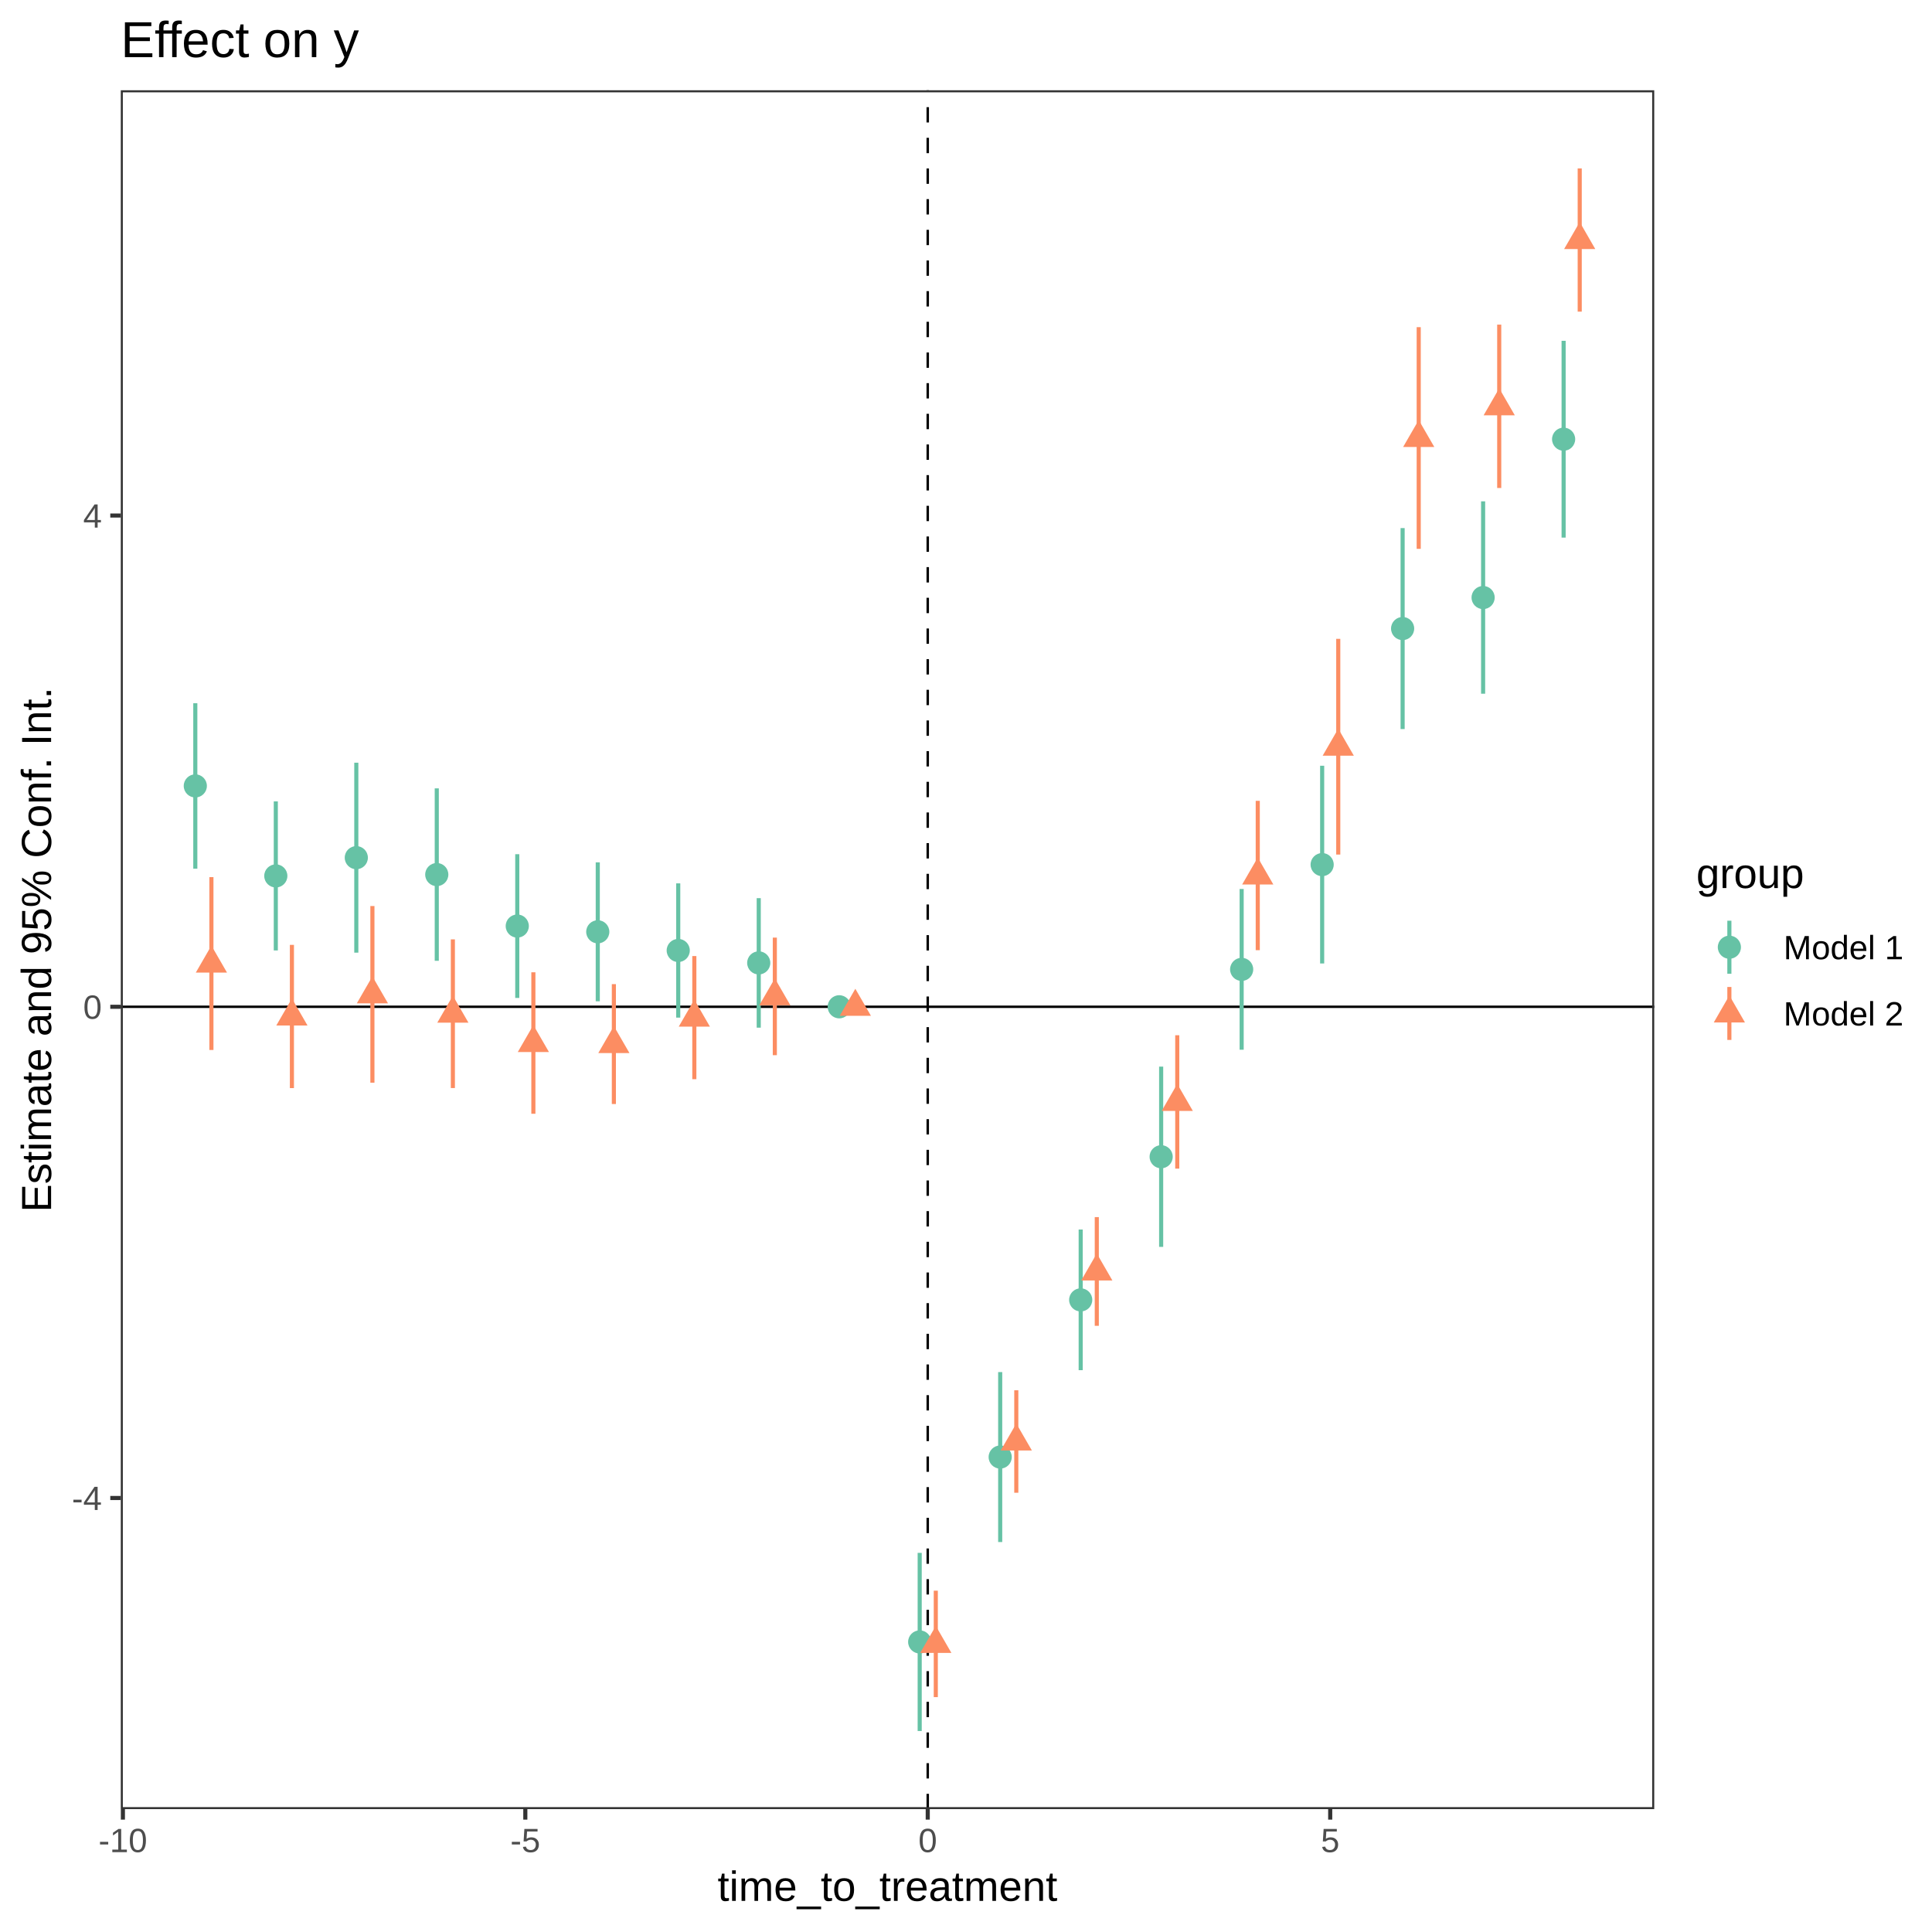
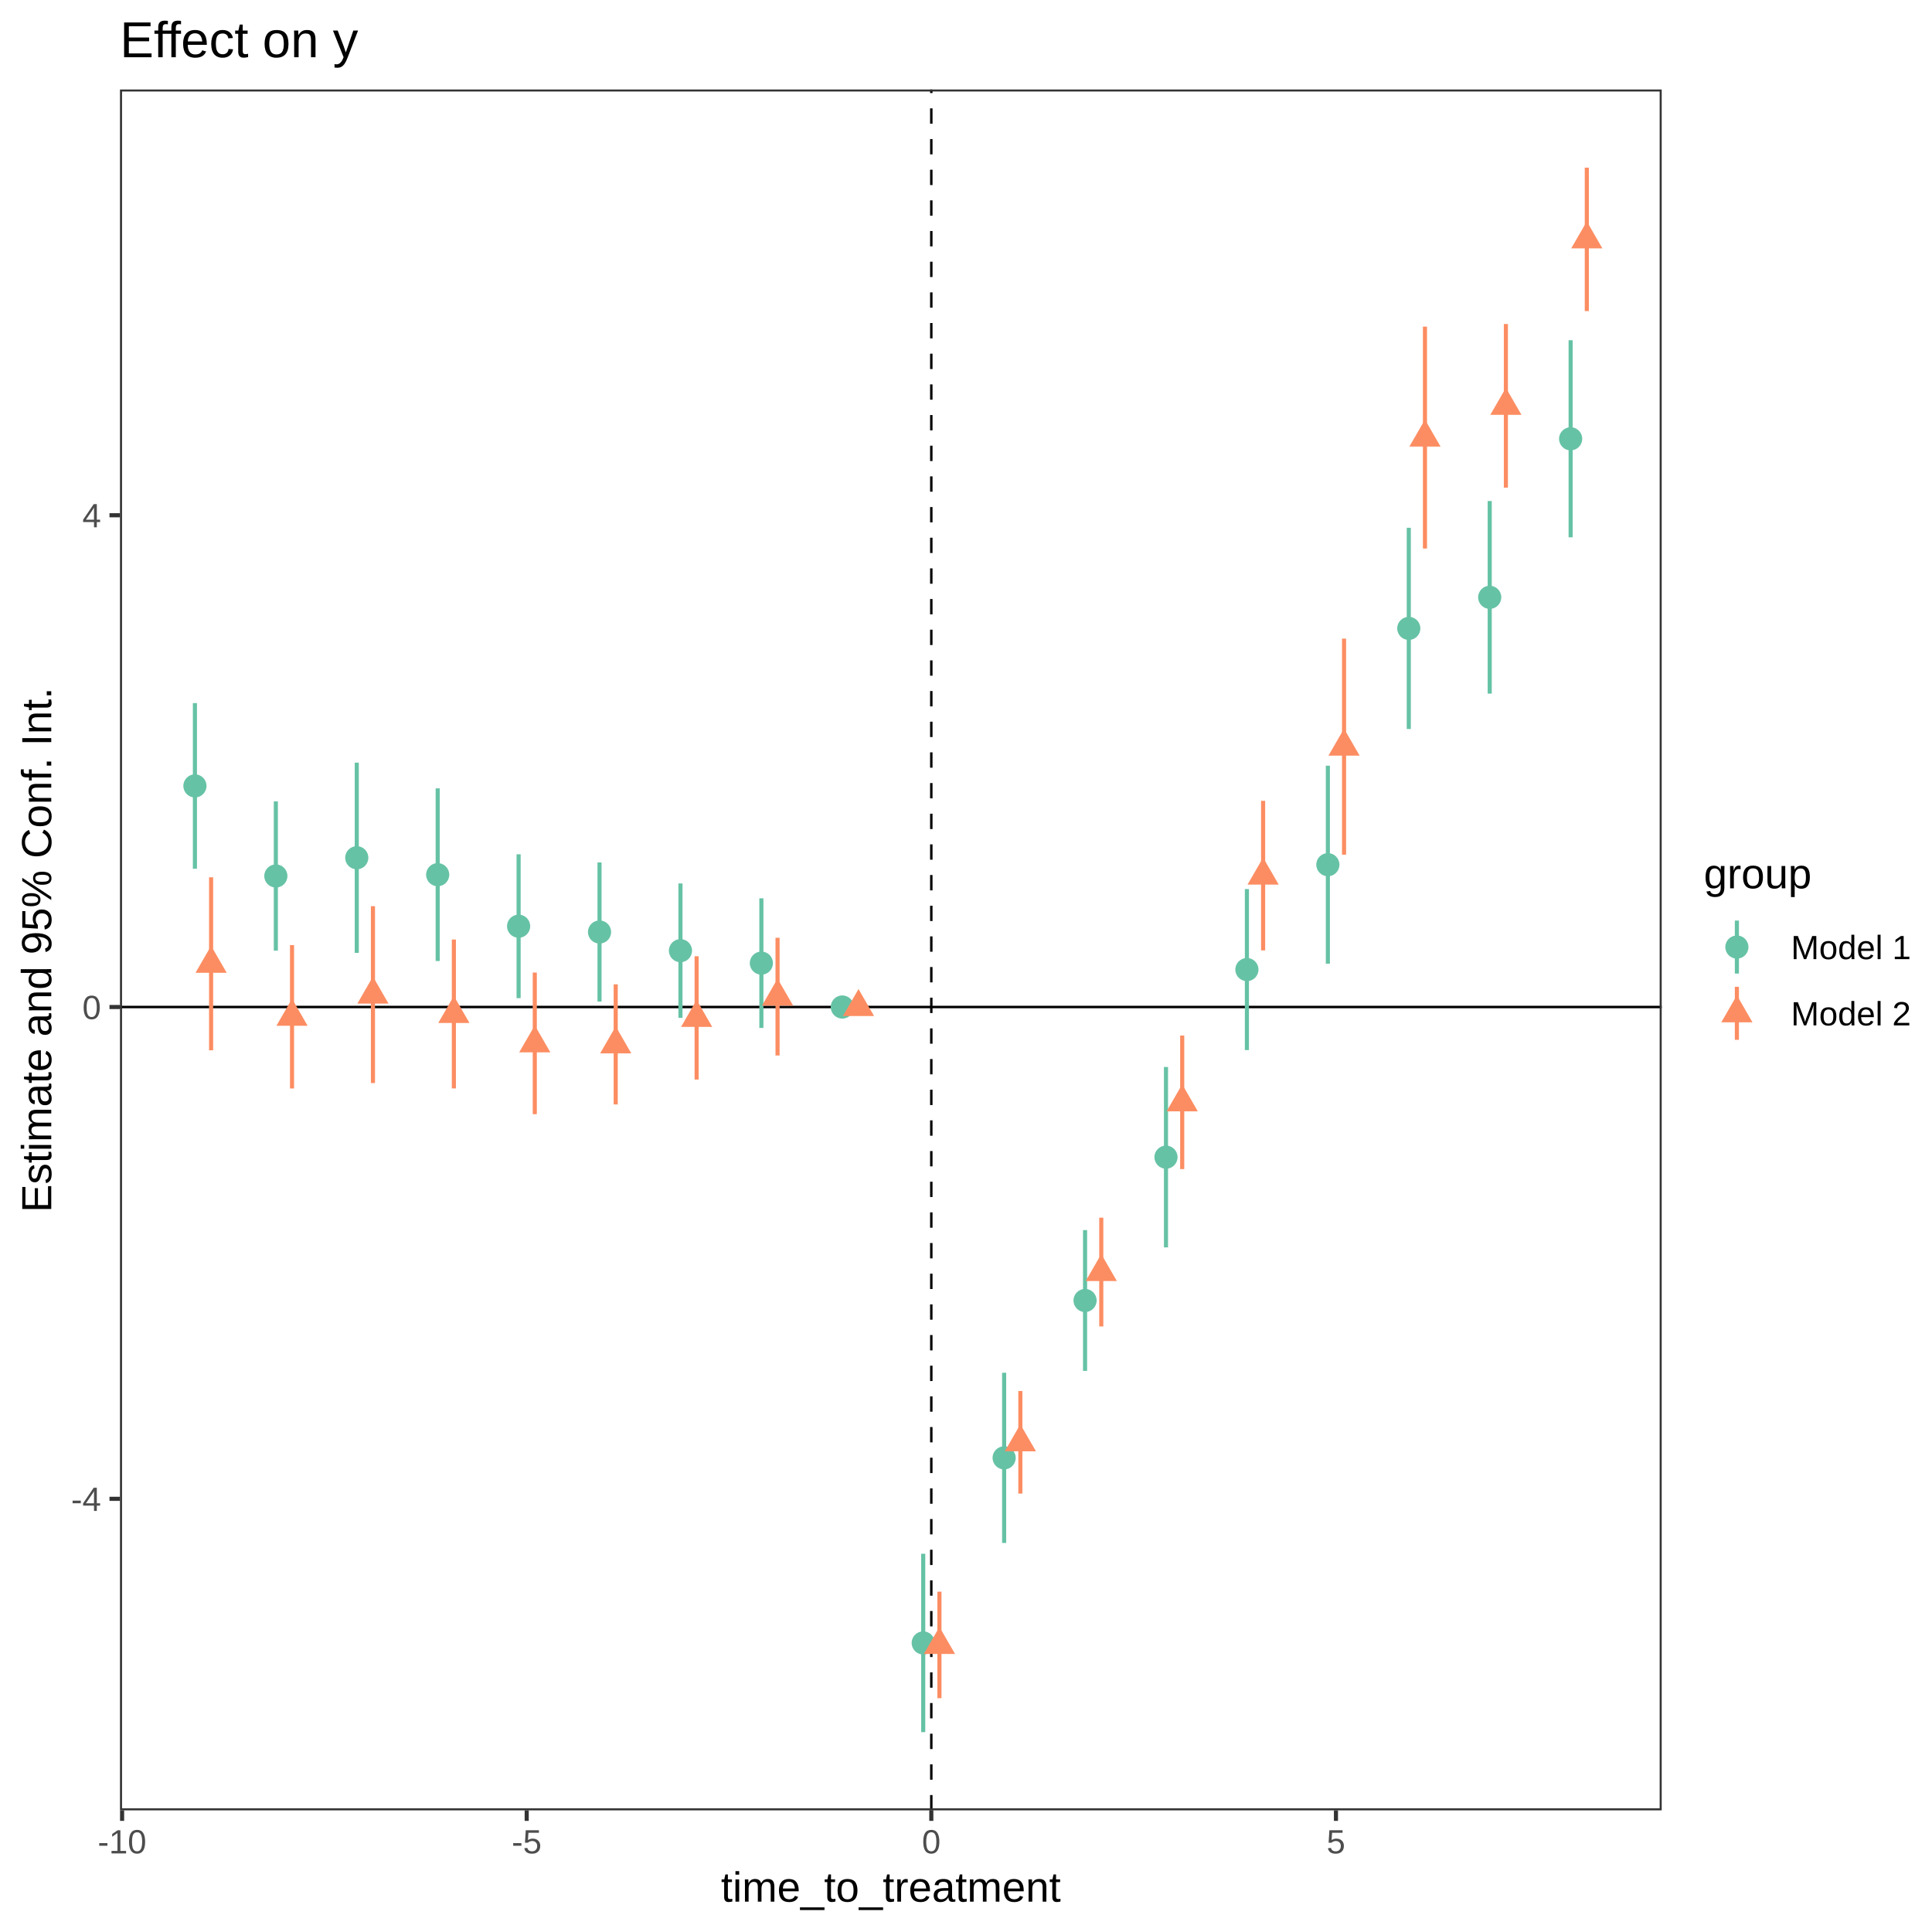
<svg xmlns="http://www.w3.org/2000/svg" class="svglite" width="504.00pt" height="504.00pt" viewBox="0 0 504.00 504.00">
  <defs>
    <style type="text/css">
    .svglite line, .svglite polyline, .svglite polygon, .svglite path, .svglite rect, .svglite circle {
      fill: none;
      stroke: #000000;
      stroke-linecap: round;
      stroke-linejoin: round;
      stroke-miterlimit: 10.00;
    }
    .svglite text {
      white-space: pre;
    }
  </style>
  </defs>
  <rect width="100%" height="100%" style="stroke: none; fill: #FFFFFF;" />
  <defs>
    <clipPath id="cpMC4wMHw1MDQuMDB8MC4wMHw1MDQuMDA=">
      <rect x="0.00" y="0.00" width="504.00" height="504.00" />
    </clipPath>
  </defs>
  <g clip-path="url(#cpMC4wMHw1MDQuMDB8MC4wMHw1MDQuMDA=)">
-     <rect x="0" y="0.00" width="504.00" height="504.00" style="stroke-width: 1.07; stroke: #FFFFFF; fill: #FFFFFF;" />
+     <rect x="0.00" y="-0" width="504.00" height="504.00" style="stroke-width: 1.07; stroke: #FFFFFF; fill: #FFFFFF;" />
  </g>
  <defs>
-     <clipPath id="cpMzEuNTF8NDMxLjU0fDIzLjU1fDQ3MS45NQ==">
-       <rect x="31.51" y="23.55" width="400.03" height="448.40" />
+     <clipPath id="cpMzEuMzB8NDMzLjUwfDIzLjM0fDQ3Mi4yNw==">
+       <rect x="31.30" y="23.34" width="402.19" height="448.93" />
    </clipPath>
  </defs>
-   <g clip-path="url(#cpMzEuNTF8NDMxLjU0fDIzLjU1fDQ3MS45NQ==)">
-     <rect x="31.51" y="23.55" width="400.03" height="448.40" style="stroke-width: 1.07; stroke: none; fill: #FFFFFF;" />
-     <line x1="242.02" y1="471.95" x2="242.02" y2="23.55" style="stroke-width: 0.64; stroke-dasharray: 4.00,4.00; stroke-linecap: butt;" />
-     <line x1="31.51" y1="262.64" x2="431.54" y2="262.64" style="stroke-width: 0.64; stroke-linecap: butt;" />
-     <line x1="50.95" y1="226.61" x2="50.95" y2="183.44" style="stroke-width: 1.07; stroke: #66C2A5; stroke-linecap: butt;" />
-     <line x1="55.15" y1="273.91" x2="55.15" y2="228.82" style="stroke-width: 1.07; stroke: #FC8D62; stroke-linecap: butt;" />
-     <line x1="71.95" y1="247.94" x2="71.95" y2="209.06" style="stroke-width: 1.07; stroke: #66C2A5; stroke-linecap: butt;" />
-     <line x1="76.15" y1="283.85" x2="76.15" y2="246.49" style="stroke-width: 1.07; stroke: #FC8D62; stroke-linecap: butt;" />
-     <line x1="92.95" y1="248.52" x2="92.95" y2="198.96" style="stroke-width: 1.07; stroke: #66C2A5; stroke-linecap: butt;" />
-     <line x1="97.15" y1="282.44" x2="97.15" y2="236.36" style="stroke-width: 1.07; stroke: #FC8D62; stroke-linecap: butt;" />
-     <line x1="113.94" y1="250.64" x2="113.94" y2="205.66" style="stroke-width: 1.07; stroke: #66C2A5; stroke-linecap: butt;" />
-     <line x1="118.14" y1="283.84" x2="118.14" y2="245.05" style="stroke-width: 1.07; stroke: #FC8D62; stroke-linecap: butt;" />
-     <line x1="134.94" y1="260.33" x2="134.94" y2="222.83" style="stroke-width: 1.07; stroke: #66C2A5; stroke-linecap: butt;" />
-     <line x1="139.14" y1="290.55" x2="139.14" y2="253.64" style="stroke-width: 1.07; stroke: #FC8D62; stroke-linecap: butt;" />
-     <line x1="155.94" y1="261.20" x2="155.94" y2="224.96" style="stroke-width: 1.07; stroke: #66C2A5; stroke-linecap: butt;" />
-     <line x1="160.14" y1="288.01" x2="160.14" y2="256.73" style="stroke-width: 1.07; stroke: #FC8D62; stroke-linecap: butt;" />
-     <line x1="176.93" y1="265.47" x2="176.93" y2="230.44" style="stroke-width: 1.07; stroke: #66C2A5; stroke-linecap: butt;" />
-     <line x1="181.13" y1="281.53" x2="181.13" y2="249.41" style="stroke-width: 1.07; stroke: #FC8D62; stroke-linecap: butt;" />
-     <line x1="197.93" y1="268.09" x2="197.93" y2="234.30" style="stroke-width: 1.07; stroke: #66C2A5; stroke-linecap: butt;" />
-     <line x1="202.13" y1="275.26" x2="202.13" y2="244.59" style="stroke-width: 1.07; stroke: #FC8D62; stroke-linecap: butt;" />
-     <line x1="218.93" y1="262.64" x2="218.93" y2="262.64" style="stroke-width: 1.07; stroke: #66C2A5; stroke-linecap: butt;" />
-     <line x1="223.13" y1="262.64" x2="223.13" y2="262.64" style="stroke-width: 1.07; stroke: #FC8D62; stroke-linecap: butt;" />
-     <line x1="239.92" y1="451.57" x2="239.92" y2="405.09" style="stroke-width: 1.07; stroke: #66C2A5; stroke-linecap: butt;" />
-     <line x1="244.12" y1="442.73" x2="244.12" y2="414.96" style="stroke-width: 1.07; stroke: #FC8D62; stroke-linecap: butt;" />
-     <line x1="260.92" y1="402.27" x2="260.92" y2="357.93" style="stroke-width: 1.07; stroke: #66C2A5; stroke-linecap: butt;" />
-     <line x1="265.12" y1="389.41" x2="265.12" y2="362.68" style="stroke-width: 1.07; stroke: #FC8D62; stroke-linecap: butt;" />
-     <line x1="281.92" y1="357.44" x2="281.92" y2="320.75" style="stroke-width: 1.07; stroke: #66C2A5; stroke-linecap: butt;" />
-     <line x1="286.12" y1="345.87" x2="286.12" y2="317.51" style="stroke-width: 1.07; stroke: #FC8D62; stroke-linecap: butt;" />
-     <line x1="302.91" y1="325.27" x2="302.91" y2="278.25" style="stroke-width: 1.07; stroke: #66C2A5; stroke-linecap: butt;" />
-     <line x1="307.11" y1="304.86" x2="307.11" y2="270.06" style="stroke-width: 1.07; stroke: #FC8D62; stroke-linecap: butt;" />
-     <line x1="323.91" y1="273.84" x2="323.91" y2="231.91" style="stroke-width: 1.07; stroke: #66C2A5; stroke-linecap: butt;" />
-     <line x1="328.11" y1="247.88" x2="328.11" y2="208.91" style="stroke-width: 1.07; stroke: #FC8D62; stroke-linecap: butt;" />
-     <line x1="344.91" y1="251.34" x2="344.91" y2="199.76" style="stroke-width: 1.07; stroke: #66C2A5; stroke-linecap: butt;" />
-     <line x1="349.11" y1="222.93" x2="349.11" y2="166.65" style="stroke-width: 1.07; stroke: #FC8D62; stroke-linecap: butt;" />
-     <line x1="365.90" y1="190.19" x2="365.90" y2="137.76" style="stroke-width: 1.07; stroke: #66C2A5; stroke-linecap: butt;" />
-     <line x1="370.10" y1="143.17" x2="370.10" y2="85.35" style="stroke-width: 1.07; stroke: #FC8D62; stroke-linecap: butt;" />
-     <line x1="386.90" y1="180.97" x2="386.90" y2="130.79" style="stroke-width: 1.07; stroke: #66C2A5; stroke-linecap: butt;" />
-     <line x1="391.10" y1="127.30" x2="391.10" y2="84.68" style="stroke-width: 1.07; stroke: #FC8D62; stroke-linecap: butt;" />
-     <line x1="407.90" y1="140.25" x2="407.90" y2="88.90" style="stroke-width: 1.07; stroke: #66C2A5; stroke-linecap: butt;" />
-     <line x1="412.10" y1="81.30" x2="412.10" y2="43.93" style="stroke-width: 1.07; stroke: #FC8D62; stroke-linecap: butt;" />
-     <circle cx="50.95" cy="205.02" r="3.02" style="stroke-width: 0.71; stroke: none; fill: #66C2A5;" />
-     <polygon points="55.15,246.67 59.22,253.72 51.08,253.72 " style="stroke-width: 0.71; stroke: none; fill: #FC8D62;" />
-     <circle cx="71.95" cy="228.50" r="3.02" style="stroke-width: 0.71; stroke: none; fill: #66C2A5;" />
-     <polygon points="76.15,260.47 80.22,267.52 72.08,267.52 " style="stroke-width: 0.71; stroke: none; fill: #FC8D62;" />
-     <circle cx="92.95" cy="223.74" r="3.02" style="stroke-width: 0.71; stroke: none; fill: #66C2A5;" />
-     <polygon points="97.15,254.70 101.22,261.75 93.08,261.75 " style="stroke-width: 0.71; stroke: none; fill: #FC8D62;" />
-     <circle cx="113.94" cy="228.15" r="3.02" style="stroke-width: 0.71; stroke: none; fill: #66C2A5;" />
-     <polygon points="118.14,259.74 122.21,266.79 114.07,266.79 " style="stroke-width: 0.71; stroke: none; fill: #FC8D62;" />
-     <circle cx="134.94" cy="241.58" r="3.02" style="stroke-width: 0.71; stroke: none; fill: #66C2A5;" />
-     <polygon points="139.14,267.40 143.21,274.45 135.07,274.45 " style="stroke-width: 0.71; stroke: none; fill: #FC8D62;" />
-     <circle cx="155.94" cy="243.08" r="3.02" style="stroke-width: 0.71; stroke: none; fill: #66C2A5;" />
-     <polygon points="160.14,267.67 164.21,274.72 156.07,274.72 " style="stroke-width: 0.71; stroke: none; fill: #FC8D62;" />
-     <circle cx="176.93" cy="247.95" r="3.02" style="stroke-width: 0.71; stroke: none; fill: #66C2A5;" />
-     <polygon points="181.13,260.77 185.20,267.82 177.06,267.82 " style="stroke-width: 0.71; stroke: none; fill: #FC8D62;" />
-     <circle cx="197.93" cy="251.19" r="3.02" style="stroke-width: 0.71; stroke: none; fill: #66C2A5;" />
-     <polygon points="202.13,255.23 206.20,262.27 198.06,262.27 " style="stroke-width: 0.71; stroke: none; fill: #FC8D62;" />
-     <circle cx="218.93" cy="262.64" r="3.02" style="stroke-width: 0.71; stroke: none; fill: #66C2A5;" />
-     <polygon points="223.13,257.94 227.20,264.99 219.06,264.99 " style="stroke-width: 0.71; stroke: none; fill: #FC8D62;" />
-     <circle cx="239.92" cy="428.33" r="3.02" style="stroke-width: 0.71; stroke: none; fill: #66C2A5;" />
-     <polygon points="244.12,424.15 248.19,431.19 240.05,431.19 " style="stroke-width: 0.71; stroke: none; fill: #FC8D62;" />
-     <circle cx="260.92" cy="380.10" r="3.02" style="stroke-width: 0.71; stroke: none; fill: #66C2A5;" />
-     <polygon points="265.12,371.35 269.19,378.39 261.05,378.39 " style="stroke-width: 0.71; stroke: none; fill: #FC8D62;" />
-     <circle cx="281.92" cy="339.10" r="3.02" style="stroke-width: 0.71; stroke: none; fill: #66C2A5;" />
-     <polygon points="286.12,326.99 290.19,334.04 282.05,334.04 " style="stroke-width: 0.71; stroke: none; fill: #FC8D62;" />
-     <circle cx="302.91" cy="301.76" r="3.02" style="stroke-width: 0.71; stroke: none; fill: #66C2A5;" />
-     <polygon points="307.11,282.76 311.18,289.81 303.04,289.81 " style="stroke-width: 0.71; stroke: none; fill: #FC8D62;" />
-     <circle cx="323.91" cy="252.88" r="3.02" style="stroke-width: 0.71; stroke: none; fill: #66C2A5;" />
-     <polygon points="328.11,223.70 332.18,230.74 324.04,230.74 " style="stroke-width: 0.71; stroke: none; fill: #FC8D62;" />
-     <circle cx="344.91" cy="225.55" r="3.02" style="stroke-width: 0.71; stroke: none; fill: #66C2A5;" />
-     <polygon points="349.11,190.09 353.18,197.14 345.04,197.14 " style="stroke-width: 0.71; stroke: none; fill: #FC8D62;" />
-     <circle cx="365.90" cy="163.97" r="3.02" style="stroke-width: 0.71; stroke: none; fill: #66C2A5;" />
-     <polygon points="370.10,109.56 374.17,116.61 366.03,116.61 " style="stroke-width: 0.71; stroke: none; fill: #FC8D62;" />
-     <circle cx="386.90" cy="155.88" r="3.02" style="stroke-width: 0.71; stroke: none; fill: #66C2A5;" />
-     <polygon points="391.10,101.29 395.17,108.34 387.03,108.34 " style="stroke-width: 0.71; stroke: none; fill: #FC8D62;" />
-     <circle cx="407.90" cy="114.57" r="3.02" style="stroke-width: 0.71; stroke: none; fill: #66C2A5;" />
-     <polygon points="412.10,57.92 416.16,64.97 408.03,64.97 " style="stroke-width: 0.71; stroke: none; fill: #FC8D62;" />
-     <rect x="31.51" y="23.55" width="400.03" height="448.40" style="stroke-width: 1.07; stroke: #333333;" />
+   <g clip-path="url(#cpMzEuMzB8NDMzLjUwfDIzLjM0fDQ3Mi4yNw==)">
+     <rect x="31.30" y="23.34" width="402.19" height="448.93" style="stroke-width: 1.07; stroke: none; fill: #FFFFFF;" />
+     <line x1="242.95" y1="472.27" x2="242.95" y2="23.34" style="stroke-width: 0.64; stroke-dasharray: 4.00,4.00; stroke-linecap: butt;" />
+     <line x1="31.30" y1="262.70" x2="433.50" y2="262.70" style="stroke-width: 0.64; stroke-linecap: butt;" />
+     <line x1="50.85" y1="226.63" x2="50.85" y2="183.41" style="stroke-width: 1.07; stroke: #66C2A5; stroke-linecap: butt;" />
+     <line x1="55.07" y1="273.99" x2="55.07" y2="228.85" style="stroke-width: 1.07; stroke: #FC8D62; stroke-linecap: butt;" />
+     <line x1="71.96" y1="247.99" x2="71.96" y2="209.06" style="stroke-width: 1.07; stroke: #66C2A5; stroke-linecap: butt;" />
+     <line x1="76.18" y1="283.94" x2="76.18" y2="246.54" style="stroke-width: 1.07; stroke: #FC8D62; stroke-linecap: butt;" />
+     <line x1="93.07" y1="248.57" x2="93.07" y2="198.95" style="stroke-width: 1.07; stroke: #66C2A5; stroke-linecap: butt;" />
+     <line x1="97.29" y1="282.53" x2="97.29" y2="236.40" style="stroke-width: 1.07; stroke: #FC8D62; stroke-linecap: butt;" />
+     <line x1="114.18" y1="250.70" x2="114.18" y2="205.66" style="stroke-width: 1.07; stroke: #66C2A5; stroke-linecap: butt;" />
+     <line x1="118.40" y1="283.93" x2="118.40" y2="245.09" style="stroke-width: 1.07; stroke: #FC8D62; stroke-linecap: butt;" />
+     <line x1="135.29" y1="260.39" x2="135.29" y2="222.86" style="stroke-width: 1.07; stroke: #66C2A5; stroke-linecap: butt;" />
+     <line x1="139.51" y1="290.66" x2="139.51" y2="253.70" style="stroke-width: 1.07; stroke: #FC8D62; stroke-linecap: butt;" />
+     <line x1="156.40" y1="261.27" x2="156.40" y2="224.99" style="stroke-width: 1.07; stroke: #66C2A5; stroke-linecap: butt;" />
+     <line x1="160.62" y1="288.11" x2="160.62" y2="256.79" style="stroke-width: 1.07; stroke: #FC8D62; stroke-linecap: butt;" />
+     <line x1="177.51" y1="265.54" x2="177.51" y2="230.47" style="stroke-width: 1.07; stroke: #66C2A5; stroke-linecap: butt;" />
+     <line x1="181.73" y1="281.62" x2="181.73" y2="249.46" style="stroke-width: 1.07; stroke: #FC8D62; stroke-linecap: butt;" />
+     <line x1="198.62" y1="268.16" x2="198.62" y2="234.34" style="stroke-width: 1.07; stroke: #66C2A5; stroke-linecap: butt;" />
+     <line x1="202.84" y1="275.35" x2="202.84" y2="244.63" style="stroke-width: 1.07; stroke: #FC8D62; stroke-linecap: butt;" />
+     <line x1="219.73" y1="262.70" x2="219.73" y2="262.70" style="stroke-width: 1.07; stroke: #66C2A5; stroke-linecap: butt;" />
+     <line x1="223.96" y1="262.70" x2="223.96" y2="262.70" style="stroke-width: 1.07; stroke: #FC8D62; stroke-linecap: butt;" />
+     <line x1="240.84" y1="451.86" x2="240.84" y2="405.33" style="stroke-width: 1.07; stroke: #66C2A5; stroke-linecap: butt;" />
+     <line x1="245.07" y1="443.01" x2="245.07" y2="415.21" style="stroke-width: 1.07; stroke: #FC8D62; stroke-linecap: butt;" />
+     <line x1="261.95" y1="402.51" x2="261.95" y2="358.11" style="stroke-width: 1.07; stroke: #66C2A5; stroke-linecap: butt;" />
+     <line x1="266.18" y1="389.63" x2="266.18" y2="362.87" style="stroke-width: 1.07; stroke: #FC8D62; stroke-linecap: butt;" />
+     <line x1="283.06" y1="357.62" x2="283.06" y2="320.89" style="stroke-width: 1.07; stroke: #66C2A5; stroke-linecap: butt;" />
+     <line x1="287.29" y1="346.03" x2="287.29" y2="317.65" style="stroke-width: 1.07; stroke: #FC8D62; stroke-linecap: butt;" />
+     <line x1="304.17" y1="325.41" x2="304.17" y2="278.34" style="stroke-width: 1.07; stroke: #66C2A5; stroke-linecap: butt;" />
+     <line x1="308.40" y1="304.98" x2="308.40" y2="270.14" style="stroke-width: 1.07; stroke: #FC8D62; stroke-linecap: butt;" />
+     <line x1="325.28" y1="273.93" x2="325.28" y2="231.94" style="stroke-width: 1.07; stroke: #66C2A5; stroke-linecap: butt;" />
+     <line x1="329.51" y1="247.93" x2="329.51" y2="208.91" style="stroke-width: 1.07; stroke: #FC8D62; stroke-linecap: butt;" />
+     <line x1="346.40" y1="251.40" x2="346.40" y2="199.75" style="stroke-width: 1.07; stroke: #66C2A5; stroke-linecap: butt;" />
+     <line x1="350.62" y1="222.95" x2="350.62" y2="166.60" style="stroke-width: 1.07; stroke: #FC8D62; stroke-linecap: butt;" />
+     <line x1="367.51" y1="190.17" x2="367.51" y2="137.68" style="stroke-width: 1.07; stroke: #66C2A5; stroke-linecap: butt;" />
+     <line x1="371.73" y1="143.10" x2="371.73" y2="85.21" style="stroke-width: 1.07; stroke: #FC8D62; stroke-linecap: butt;" />
+     <line x1="388.62" y1="180.94" x2="388.62" y2="130.70" style="stroke-width: 1.07; stroke: #66C2A5; stroke-linecap: butt;" />
+     <line x1="392.84" y1="127.21" x2="392.84" y2="84.53" style="stroke-width: 1.07; stroke: #FC8D62; stroke-linecap: butt;" />
+     <line x1="409.73" y1="140.17" x2="409.73" y2="88.76" style="stroke-width: 1.07; stroke: #66C2A5; stroke-linecap: butt;" />
+     <line x1="413.95" y1="81.15" x2="413.95" y2="43.74" style="stroke-width: 1.07; stroke: #FC8D62; stroke-linecap: butt;" />
+     <circle cx="50.85" cy="205.02" r="3.02" style="stroke-width: 0.71; stroke: none; fill: #66C2A5;" />
+     <polygon points="55.07,246.72 59.14,253.77 51.00,253.77 " style="stroke-width: 0.71; stroke: none; fill: #FC8D62;" />
+     <circle cx="71.96" cy="228.52" r="3.02" style="stroke-width: 0.71; stroke: none; fill: #66C2A5;" />
+     <polygon points="76.18,260.54 80.25,267.59 72.11,267.59 " style="stroke-width: 0.71; stroke: none; fill: #FC8D62;" />
+     <circle cx="93.07" cy="223.76" r="3.02" style="stroke-width: 0.71; stroke: none; fill: #66C2A5;" />
+     <polygon points="97.29,254.76 101.36,261.81 93.22,261.81 " style="stroke-width: 0.71; stroke: none; fill: #FC8D62;" />
+     <circle cx="114.18" cy="228.18" r="3.02" style="stroke-width: 0.71; stroke: none; fill: #66C2A5;" />
+     <polygon points="118.40,259.81 122.47,266.86 114.33,266.86 " style="stroke-width: 0.71; stroke: none; fill: #FC8D62;" />
+     <circle cx="135.29" cy="241.62" r="3.02" style="stroke-width: 0.71; stroke: none; fill: #66C2A5;" />
+     <polygon points="139.51,267.48 143.58,274.53 135.44,274.53 " style="stroke-width: 0.71; stroke: none; fill: #FC8D62;" />
+     <circle cx="156.40" cy="243.13" r="3.02" style="stroke-width: 0.71; stroke: none; fill: #66C2A5;" />
+     <polygon points="160.62,267.75 164.69,274.80 156.55,274.80 " style="stroke-width: 0.71; stroke: none; fill: #FC8D62;" />
+     <circle cx="177.51" cy="248.00" r="3.02" style="stroke-width: 0.71; stroke: none; fill: #66C2A5;" />
+     <polygon points="181.73,260.84 185.80,267.89 177.66,267.89 " style="stroke-width: 0.71; stroke: none; fill: #FC8D62;" />
+     <circle cx="198.62" cy="251.25" r="3.02" style="stroke-width: 0.71; stroke: none; fill: #66C2A5;" />
+     <polygon points="202.84,255.29 206.91,262.34 198.78,262.34 " style="stroke-width: 0.71; stroke: none; fill: #FC8D62;" />
+     <circle cx="219.73" cy="262.70" r="3.02" style="stroke-width: 0.71; stroke: none; fill: #66C2A5;" />
+     <polygon points="223.96,258.01 228.02,265.05 219.89,265.05 " style="stroke-width: 0.71; stroke: none; fill: #FC8D62;" />
+     <circle cx="240.84" cy="428.59" r="3.02" style="stroke-width: 0.71; stroke: none; fill: #66C2A5;" />
+     <polygon points="245.07,424.41 249.14,431.46 241.00,431.46 " style="stroke-width: 0.71; stroke: none; fill: #FC8D62;" />
+     <circle cx="261.95" cy="380.31" r="3.02" style="stroke-width: 0.71; stroke: none; fill: #66C2A5;" />
+     <polygon points="266.18,371.55 270.25,378.60 262.11,378.60 " style="stroke-width: 0.71; stroke: none; fill: #FC8D62;" />
+     <circle cx="283.06" cy="339.26" r="3.02" style="stroke-width: 0.71; stroke: none; fill: #66C2A5;" />
+     <polygon points="287.29,327.14 291.36,334.19 283.22,334.19 " style="stroke-width: 0.71; stroke: none; fill: #FC8D62;" />
+     <circle cx="304.17" cy="301.87" r="3.02" style="stroke-width: 0.71; stroke: none; fill: #66C2A5;" />
+     <polygon points="308.40,282.86 312.47,289.91 304.33,289.91 " style="stroke-width: 0.71; stroke: none; fill: #FC8D62;" />
+     <circle cx="325.28" cy="252.93" r="3.02" style="stroke-width: 0.71; stroke: none; fill: #66C2A5;" />
+     <polygon points="329.51,223.72 333.58,230.77 325.44,230.77 " style="stroke-width: 0.71; stroke: none; fill: #FC8D62;" />
+     <circle cx="346.40" cy="225.57" r="3.02" style="stroke-width: 0.71; stroke: none; fill: #66C2A5;" />
+     <polygon points="350.62,190.08 354.69,197.13 346.55,197.13 " style="stroke-width: 0.71; stroke: none; fill: #FC8D62;" />
+     <circle cx="367.51" cy="163.93" r="3.02" style="stroke-width: 0.71; stroke: none; fill: #66C2A5;" />
+     <polygon points="371.73,109.46 375.80,116.50 367.66,116.50 " style="stroke-width: 0.71; stroke: none; fill: #FC8D62;" />
+     <circle cx="388.62" cy="155.82" r="3.02" style="stroke-width: 0.71; stroke: none; fill: #66C2A5;" />
+     <polygon points="392.84,101.17 396.91,108.22 388.77,108.22 " style="stroke-width: 0.71; stroke: none; fill: #FC8D62;" />
+     <circle cx="409.73" cy="114.47" r="3.02" style="stroke-width: 0.71; stroke: none; fill: #66C2A5;" />
+     <polygon points="413.95,57.75 418.02,64.80 409.88,64.80 " style="stroke-width: 0.71; stroke: none; fill: #FC8D62;" />
+     <rect x="31.30" y="23.34" width="402.19" height="448.93" style="stroke-width: 1.07; stroke: #333333;" />
  </g>
  <g clip-path="url(#cpMC4wMHw1MDQuMDB8MC4wMHw1MDQuMDA=)">
-     <text x="26.58" y="393.92" text-anchor="end" style="font-size: 8.80px;fill: #4D4D4D; font-family: &quot;Arial&quot;;" textLength="7.86px" lengthAdjust="spacingAndGlyphs">-4</text>
-     <text x="26.58" y="265.78" text-anchor="end" style="font-size: 8.80px;fill: #4D4D4D; font-family: &quot;Arial&quot;;" textLength="5.03px" lengthAdjust="spacingAndGlyphs">0</text>
-     <text x="26.58" y="137.64" text-anchor="end" style="font-size: 8.80px;fill: #4D4D4D; font-family: &quot;Arial&quot;;" textLength="5.03px" lengthAdjust="spacingAndGlyphs">4</text>
-     <polyline points="28.77,390.78 31.51,390.78 " style="stroke-width: 1.07; stroke: #333333; stroke-linecap: butt;" />
-     <polyline points="28.77,262.64 31.51,262.64 " style="stroke-width: 1.07; stroke: #333333; stroke-linecap: butt;" />
-     <polyline points="28.77,134.49 31.51,134.49 " style="stroke-width: 1.07; stroke: #333333; stroke-linecap: butt;" />
-     <polyline points="32.06,474.69 32.06,471.95 " style="stroke-width: 1.07; stroke: #333333; stroke-linecap: butt;" />
-     <polyline points="137.04,474.69 137.04,471.95 " style="stroke-width: 1.07; stroke: #333333; stroke-linecap: butt;" />
-     <polyline points="242.02,474.69 242.02,471.95 " style="stroke-width: 1.07; stroke: #333333; stroke-linecap: butt;" />
-     <polyline points="347.01,474.69 347.01,471.95 " style="stroke-width: 1.07; stroke: #333333; stroke-linecap: butt;" />
-     <text x="32.06" y="483.17" text-anchor="middle" style="font-size: 8.80px;fill: #4D4D4D; font-family: &quot;Arial&quot;;" textLength="12.90px" lengthAdjust="spacingAndGlyphs">-10</text>
-     <text x="137.04" y="483.17" text-anchor="middle" style="font-size: 8.80px;fill: #4D4D4D; font-family: &quot;Arial&quot;;" textLength="7.86px" lengthAdjust="spacingAndGlyphs">-5</text>
-     <text x="242.02" y="483.17" text-anchor="middle" style="font-size: 8.80px;fill: #4D4D4D; font-family: &quot;Arial&quot;;" textLength="5.03px" lengthAdjust="spacingAndGlyphs">0</text>
-     <text x="347.01" y="483.17" text-anchor="middle" style="font-size: 8.80px;fill: #4D4D4D; font-family: &quot;Arial&quot;;" textLength="5.03px" lengthAdjust="spacingAndGlyphs">5</text>
-     <text x="231.52" y="495.88" text-anchor="middle" style="font-size: 11.00px; font-family: &quot;Arial&quot;;" textLength="95.83px" lengthAdjust="spacingAndGlyphs">time_to_treatment</text>
-     <text transform="translate(13.33,247.75) rotate(-90)" text-anchor="middle" style="font-size: 11.00px; font-family: &quot;Arial&quot;;" textLength="142.34px" lengthAdjust="spacingAndGlyphs">Estimate and 95% Conf. Int.</text>
-     <rect x="442.50" y="222.48" width="56.02" height="50.54" style="stroke-width: 1.07; stroke: none; fill: #FFFFFF;" />
-     <text x="442.50" y="231.66" style="font-size: 11.00px; font-family: &quot;Arial&quot;;" textLength="31.53px" lengthAdjust="spacingAndGlyphs">group</text>
-     <rect x="442.50" y="238.46" width="17.28" height="17.28" style="stroke-width: 1.07; stroke: none; fill: #FFFFFF;" />
-     <line x1="451.14" y1="254.01" x2="451.14" y2="240.19" style="stroke-width: 1.07; stroke: #66C2A5; stroke-linecap: butt;" />
-     <circle cx="451.14" cy="247.10" r="3.02" style="stroke-width: 0.71; stroke: none; fill: #66C2A5;" />
-     <rect x="442.50" y="255.74" width="17.28" height="17.28" style="stroke-width: 1.07; stroke: none; fill: #FFFFFF;" />
-     <line x1="451.14" y1="271.29" x2="451.14" y2="257.47" style="stroke-width: 1.07; stroke: #FC8D62; stroke-linecap: butt;" />
-     <polygon points="451.14,259.68 455.21,266.73 447.07,266.73 " style="stroke-width: 0.71; stroke: none; fill: #FC8D62;" />
-     <text x="465.26" y="250.24" style="font-size: 8.80px; font-family: &quot;Arial&quot;;" textLength="33.26px" lengthAdjust="spacingAndGlyphs">Model 1</text>
-     <text x="465.26" y="267.52" style="font-size: 8.80px; font-family: &quot;Arial&quot;;" textLength="33.26px" lengthAdjust="spacingAndGlyphs">Model 2</text>
-     <text x="31.51" y="14.90" style="font-size: 13.20px; font-family: &quot;Arial&quot;;" textLength="64.64px" lengthAdjust="spacingAndGlyphs">Effect on y</text>
+     <text x="26.37" y="394.15" text-anchor="end" style="font-size: 8.80px;fill: #4D4D4D; font-family: &quot;Arial&quot;;" textLength="7.83px" lengthAdjust="spacingAndGlyphs">-4</text>
+     <text x="26.37" y="265.86" text-anchor="end" style="font-size: 8.80px;fill: #4D4D4D; font-family: &quot;Arial&quot;;" textLength="4.90px" lengthAdjust="spacingAndGlyphs">0</text>
+     <text x="26.37" y="137.56" text-anchor="end" style="font-size: 8.80px;fill: #4D4D4D; font-family: &quot;Arial&quot;;" textLength="4.90px" lengthAdjust="spacingAndGlyphs">4</text>
+     <polyline points="28.56,391.00 31.30,391.00 " style="stroke-width: 1.07; stroke: #333333; stroke-linecap: butt;" />
+     <polyline points="28.56,262.70 31.30,262.70 " style="stroke-width: 1.07; stroke: #333333; stroke-linecap: butt;" />
+     <polyline points="28.56,134.41 31.30,134.41 " style="stroke-width: 1.07; stroke: #333333; stroke-linecap: butt;" />
+     <polyline points="31.85,475.01 31.85,472.27 " style="stroke-width: 1.07; stroke: #333333; stroke-linecap: butt;" />
+     <polyline points="137.40,475.01 137.40,472.27 " style="stroke-width: 1.07; stroke: #333333; stroke-linecap: butt;" />
+     <polyline points="242.95,475.01 242.95,472.27 " style="stroke-width: 1.07; stroke: #333333; stroke-linecap: butt;" />
+     <polyline points="348.51,475.01 348.51,472.27 " style="stroke-width: 1.07; stroke: #333333; stroke-linecap: butt;" />
+     <text x="31.85" y="483.50" text-anchor="middle" style="font-size: 8.80px;fill: #4D4D4D; font-family: &quot;Arial&quot;;" textLength="12.72px" lengthAdjust="spacingAndGlyphs">-10</text>
+     <text x="137.40" y="483.50" text-anchor="middle" style="font-size: 8.80px;fill: #4D4D4D; font-family: &quot;Arial&quot;;" textLength="7.83px" lengthAdjust="spacingAndGlyphs">-5</text>
+     <text x="242.95" y="483.50" text-anchor="middle" style="font-size: 8.80px;fill: #4D4D4D; font-family: &quot;Arial&quot;;" textLength="4.90px" lengthAdjust="spacingAndGlyphs">0</text>
+     <text x="348.51" y="483.50" text-anchor="middle" style="font-size: 8.80px;fill: #4D4D4D; font-family: &quot;Arial&quot;;" textLength="4.90px" lengthAdjust="spacingAndGlyphs">5</text>
+     <text x="232.40" y="496.09" text-anchor="middle" style="font-size: 11.00px; font-family: &quot;Arial&quot;;" textLength="88.66px" lengthAdjust="spacingAndGlyphs">time_to_treatment</text>
+     <text transform="translate(13.37,247.80) rotate(-90)" text-anchor="middle" style="font-size: 11.00px; font-family: &quot;Arial&quot;;" textLength="136.94px" lengthAdjust="spacingAndGlyphs">Estimate and 95% Conf. Int.</text>
+     <rect x="444.46" y="222.62" width="54.07" height="50.36" style="stroke-width: 1.07; stroke: none; fill: #FFFFFF;" />
+     <text x="444.46" y="231.73" style="font-size: 11.00px; font-family: &quot;Arial&quot;;" textLength="28.14px" lengthAdjust="spacingAndGlyphs">group</text>
+     <rect x="444.46" y="238.42" width="17.28" height="17.28" style="stroke-width: 1.07; stroke: none; fill: #FFFFFF;" />
+     <line x1="453.10" y1="253.98" x2="453.10" y2="240.15" style="stroke-width: 1.07; stroke: #66C2A5; stroke-linecap: butt;" />
+     <circle cx="453.10" cy="247.06" r="3.02" style="stroke-width: 0.71; stroke: none; fill: #66C2A5;" />
+     <rect x="444.46" y="255.70" width="17.28" height="17.28" style="stroke-width: 1.07; stroke: none; fill: #FFFFFF;" />
+     <line x1="453.10" y1="271.26" x2="453.10" y2="257.43" style="stroke-width: 1.07; stroke: #FC8D62; stroke-linecap: butt;" />
+     <polygon points="453.10,259.64 457.17,266.69 449.03,266.69 " style="stroke-width: 0.71; stroke: none; fill: #FC8D62;" />
+     <text x="467.21" y="250.22" style="font-size: 8.80px; font-family: &quot;Arial&quot;;" textLength="31.31px" lengthAdjust="spacingAndGlyphs">Model 1</text>
+     <text x="467.21" y="267.50" style="font-size: 8.80px; font-family: &quot;Arial&quot;;" textLength="31.31px" lengthAdjust="spacingAndGlyphs">Model 2</text>
+     <text x="31.30" y="14.94" style="font-size: 13.20px; font-family: &quot;Arial&quot;;" textLength="62.32px" lengthAdjust="spacingAndGlyphs">Effect on y</text>
  </g>
</svg>
